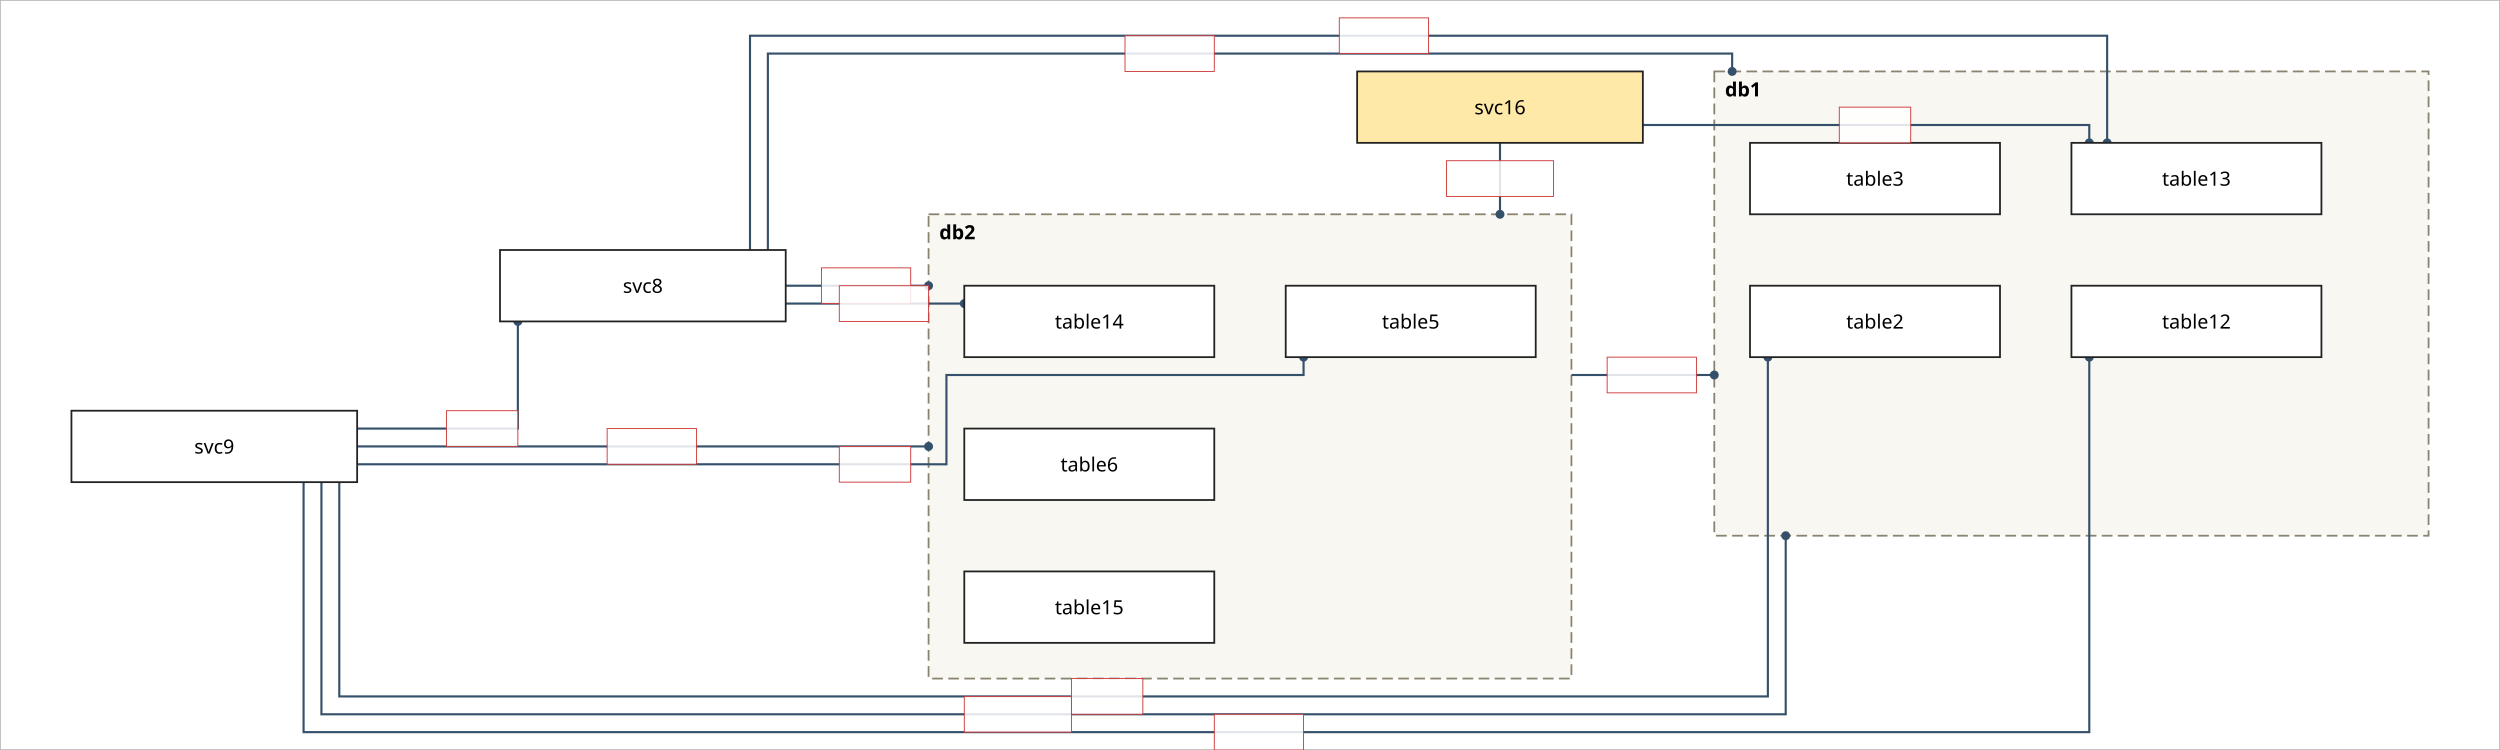
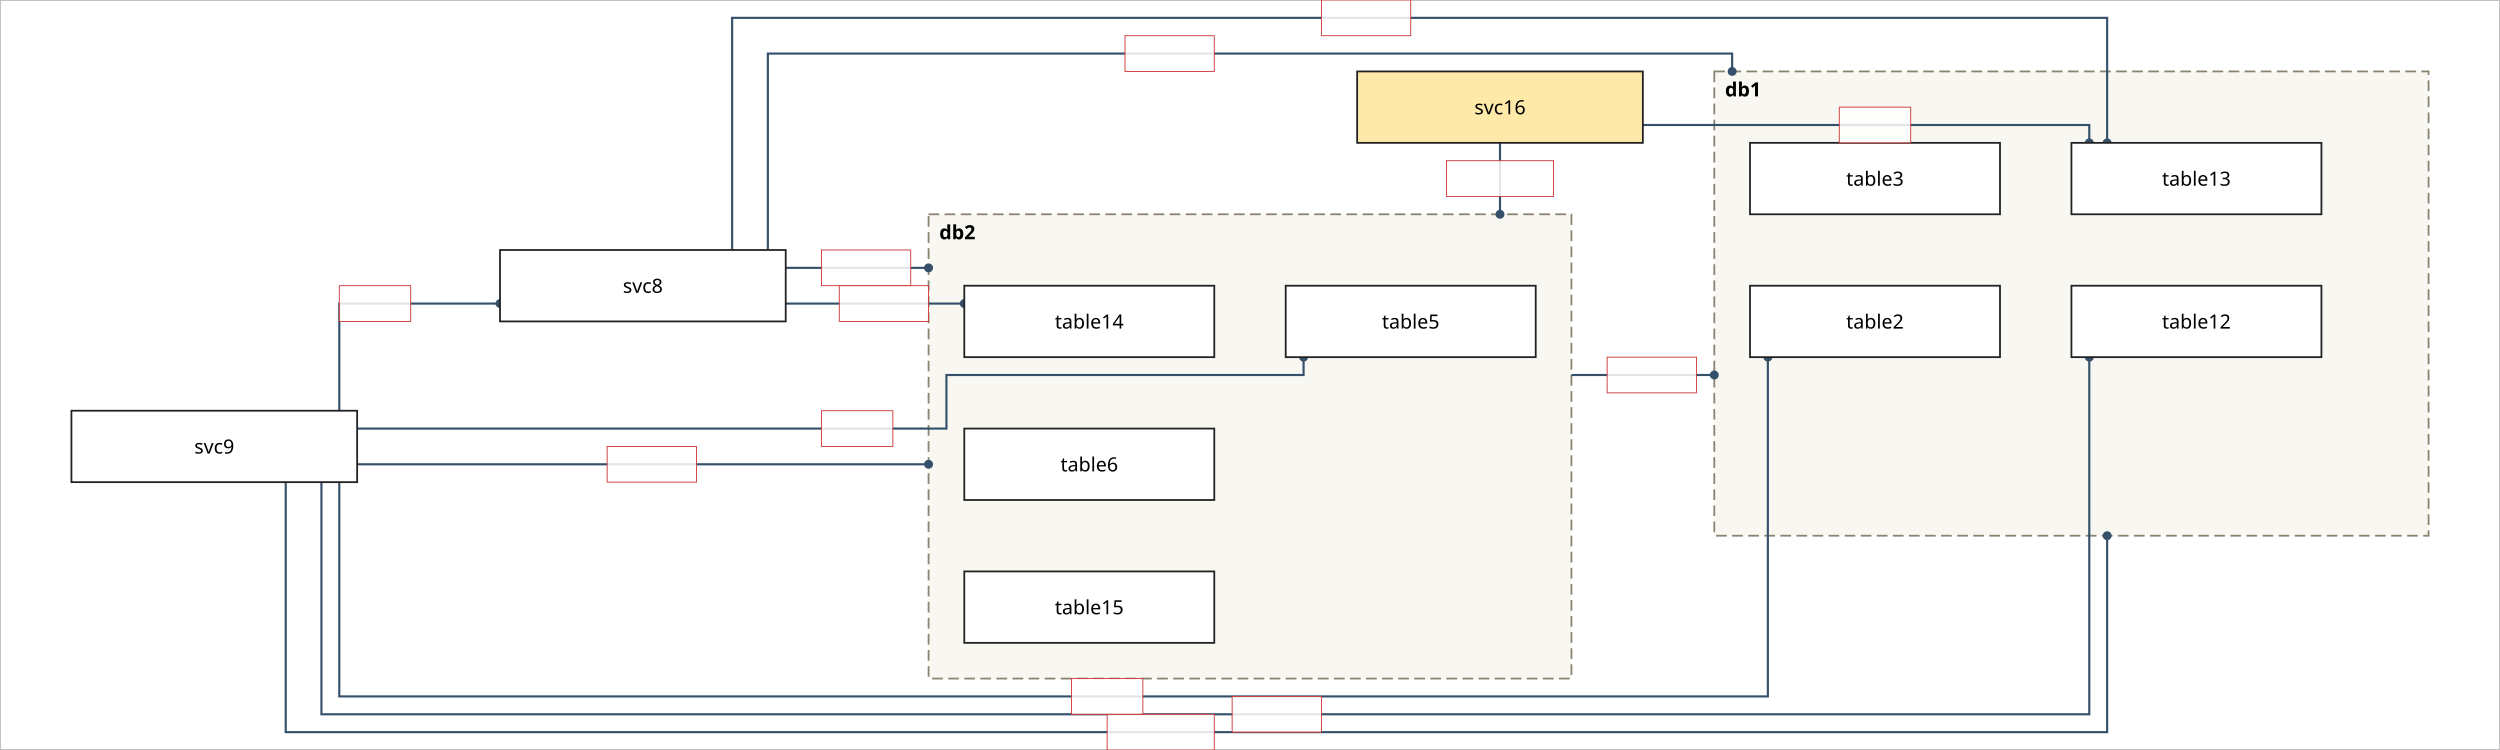
<svg xmlns="http://www.w3.org/2000/svg" width="1400" height="420" viewBox="0 0 1400 420" font-family="sans-serif" font-size="11">
  <rect width="100%" height="100%" fill="#fff" stroke="#bbb" />
  <rect x="960" y="40" width="400" height="260" fill="#f3f1ea" fill-opacity="0.6" stroke="#8a8370" stroke-dasharray="6 3" />
  <text x="966" y="54" font-weight="bold">db1</text>
  <rect x="520" y="120" width="360" height="260" fill="#f3f1ea" fill-opacity="0.6" stroke="#8a8370" stroke-dasharray="6 3" />
  <text x="526" y="134" font-weight="bold">db2</text>
  <polyline points="880,210 960,210" fill="none" stroke="#35506b" stroke-width="1.2" />
  <circle cx="960" cy="210" r="2.5" fill="#35506b" />
  <polyline points="920,70 1170,70 1170,80" fill="none" stroke="#35506b" stroke-width="1.2" />
  <circle cx="1170" cy="80" r="2.5" fill="#35506b" />
  <polyline points="840,80 840,120" fill="none" stroke="#35506b" stroke-width="1.2" />
  <circle cx="840" cy="120" r="2.5" fill="#35506b" />
  <polyline points="430,140 430,30 970,30 970,40" fill="none" stroke="#35506b" stroke-width="1.2" />
  <circle cx="970" cy="40" r="2.5" fill="#35506b" />
-   <polyline points="420,140 420,20 1180,20 1180,80" fill="none" stroke="#35506b" stroke-width="1.2" />
+   <polyline points="410,140 410,10 1180,10 1180,80" fill="none" stroke="#35506b" stroke-width="1.2" />
  <circle cx="1180" cy="80" r="2.5" fill="#35506b" />
-   <polyline points="440,160 520,160" fill="none" stroke="#35506b" stroke-width="1.2" />
-   <circle cx="520" cy="160" r="2.5" fill="#35506b" />
+   <polyline points="440,150 520,150" fill="none" stroke="#35506b" stroke-width="1.2" />
+   <circle cx="520" cy="150" r="2.5" fill="#35506b" />
  <polyline points="440,170 540,170" fill="none" stroke="#35506b" stroke-width="1.2" />
  <circle cx="540" cy="170" r="2.5" fill="#35506b" />
-   <polyline points="180,270 180,400 1000,400 1000,300" fill="none" stroke="#35506b" stroke-width="1.2" />
-   <circle cx="1000" cy="300" r="2.5" fill="#35506b" />
-   <polyline points="170,270 170,410 1170,410 1170,200" fill="none" stroke="#35506b" stroke-width="1.2" />
+   <polyline points="160,270 160,410 1180,410 1180,300" fill="none" stroke="#35506b" stroke-width="1.2" />
+   <circle cx="1180" cy="300" r="2.5" fill="#35506b" />
+   <polyline points="180,270 180,400 1170,400 1170,200" fill="none" stroke="#35506b" stroke-width="1.2" />
  <circle cx="1170" cy="200" r="2.5" fill="#35506b" />
  <polyline points="190,270 190,390 990,390 990,200" fill="none" stroke="#35506b" stroke-width="1.2" />
  <circle cx="990" cy="200" r="2.5" fill="#35506b" />
-   <polyline points="200,250 520,250" fill="none" stroke="#35506b" stroke-width="1.2" />
-   <circle cx="520" cy="250" r="2.5" fill="#35506b" />
-   <polyline points="200,260 530,260 530,210 730,210 730,200" fill="none" stroke="#35506b" stroke-width="1.2" />
+   <polyline points="200,260 520,260" fill="none" stroke="#35506b" stroke-width="1.2" />
+   <circle cx="520" cy="260" r="2.5" fill="#35506b" />
+   <polyline points="200,240 530,240 530,210 730,210 730,200" fill="none" stroke="#35506b" stroke-width="1.2" />
  <circle cx="730" cy="200" r="2.5" fill="#35506b" />
-   <polyline points="200,240 290,240 290,180" fill="none" stroke="#35506b" stroke-width="1.2" />
-   <circle cx="290" cy="180" r="2.5" fill="#35506b" />
+   <polyline points="190,230 190,170 280,170" fill="none" stroke="#35506b" stroke-width="1.2" />
+   <circle cx="280" cy="170" r="2.5" fill="#35506b" />
  <rect x="1160" y="160" width="140" height="40" fill="#fff" stroke="#222" />
  <text x="1230" y="184" text-anchor="middle">table12</text>
  <rect x="1160" y="80" width="140" height="40" fill="#fff" stroke="#222" />
  <text x="1230" y="104" text-anchor="middle">table13</text>
  <rect x="980" y="160" width="140" height="40" fill="#fff" stroke="#222" />
  <text x="1050" y="184" text-anchor="middle">table2</text>
  <rect x="980" y="80" width="140" height="40" fill="#fff" stroke="#222" />
  <text x="1050" y="104" text-anchor="middle">table3</text>
  <rect x="540" y="160" width="140" height="40" fill="#fff" stroke="#222" />
  <text x="610" y="184" text-anchor="middle">table14</text>
  <rect x="540" y="320" width="140" height="40" fill="#fff" stroke="#222" />
  <text x="610" y="344" text-anchor="middle">table15</text>
  <rect x="720" y="160" width="140" height="40" fill="#fff" stroke="#222" />
  <text x="790" y="184" text-anchor="middle">table5</text>
  <rect x="540" y="240" width="140" height="40" fill="#fff" stroke="#222" />
  <text x="610" y="264" text-anchor="middle">table6</text>
  <rect x="760" y="40" width="160" height="40" fill="#ffe9a8" stroke="#222" />
  <text x="840" y="64" text-anchor="middle">svc16</text>
  <rect x="280" y="140" width="160" height="40" fill="#fff" stroke="#222" />
  <text x="360" y="164" text-anchor="middle">svc8</text>
  <rect x="40" y="230" width="160" height="40" fill="#fff" stroke="#222" />
  <text x="120" y="254" text-anchor="middle">svc9</text>
  <rect x="900" y="200" width="50" height="20" fill="#fff" fill-opacity="0.85" stroke="#c33" stroke-width="0.5" />
  <rect x="1030" y="60" width="40" height="20" fill="#fff" fill-opacity="0.85" stroke="#c33" stroke-width="0.5" />
  <rect x="810" y="90" width="60" height="20" fill="#fff" fill-opacity="0.85" stroke="#c33" stroke-width="0.5" />
  <rect x="630" y="20" width="50" height="20" fill="#fff" fill-opacity="0.85" stroke="#c33" stroke-width="0.5" />
-   <rect x="750" y="10" width="50" height="20" fill="#fff" fill-opacity="0.85" stroke="#c33" stroke-width="0.5" />
-   <rect x="460" y="150" width="50" height="20" fill="#fff" fill-opacity="0.85" stroke="#c33" stroke-width="0.5" />
+   <rect x="740" y="0" width="50" height="20" fill="#fff" fill-opacity="0.85" stroke="#c33" stroke-width="0.5" />
+   <rect x="460" y="140" width="50" height="20" fill="#fff" fill-opacity="0.85" stroke="#c33" stroke-width="0.5" />
  <rect x="470" y="160" width="50" height="20" fill="#fff" fill-opacity="0.85" stroke="#c33" stroke-width="0.5" />
-   <rect x="540" y="390" width="60" height="20" fill="#fff" fill-opacity="0.85" stroke="#c33" stroke-width="0.5" />
-   <rect x="680" y="400" width="50" height="20" fill="#fff" fill-opacity="0.85" stroke="#c33" stroke-width="0.5" />
+   <rect x="620" y="400" width="60" height="20" fill="#fff" fill-opacity="0.85" stroke="#c33" stroke-width="0.5" />
+   <rect x="690" y="390" width="50" height="20" fill="#fff" fill-opacity="0.85" stroke="#c33" stroke-width="0.5" />
  <rect x="600" y="380" width="40" height="20" fill="#fff" fill-opacity="0.85" stroke="#c33" stroke-width="0.5" />
-   <rect x="340" y="240" width="50" height="20" fill="#fff" fill-opacity="0.85" stroke="#c33" stroke-width="0.5" />
-   <rect x="470" y="250" width="40" height="20" fill="#fff" fill-opacity="0.85" stroke="#c33" stroke-width="0.5" />
-   <rect x="250" y="230" width="40" height="20" fill="#fff" fill-opacity="0.85" stroke="#c33" stroke-width="0.5" />
+   <rect x="340" y="250" width="50" height="20" fill="#fff" fill-opacity="0.85" stroke="#c33" stroke-width="0.5" />
+   <rect x="460" y="230" width="40" height="20" fill="#fff" fill-opacity="0.85" stroke="#c33" stroke-width="0.5" />
+   <rect x="190" y="160" width="40" height="20" fill="#fff" fill-opacity="0.85" stroke="#c33" stroke-width="0.5" />
</svg>
